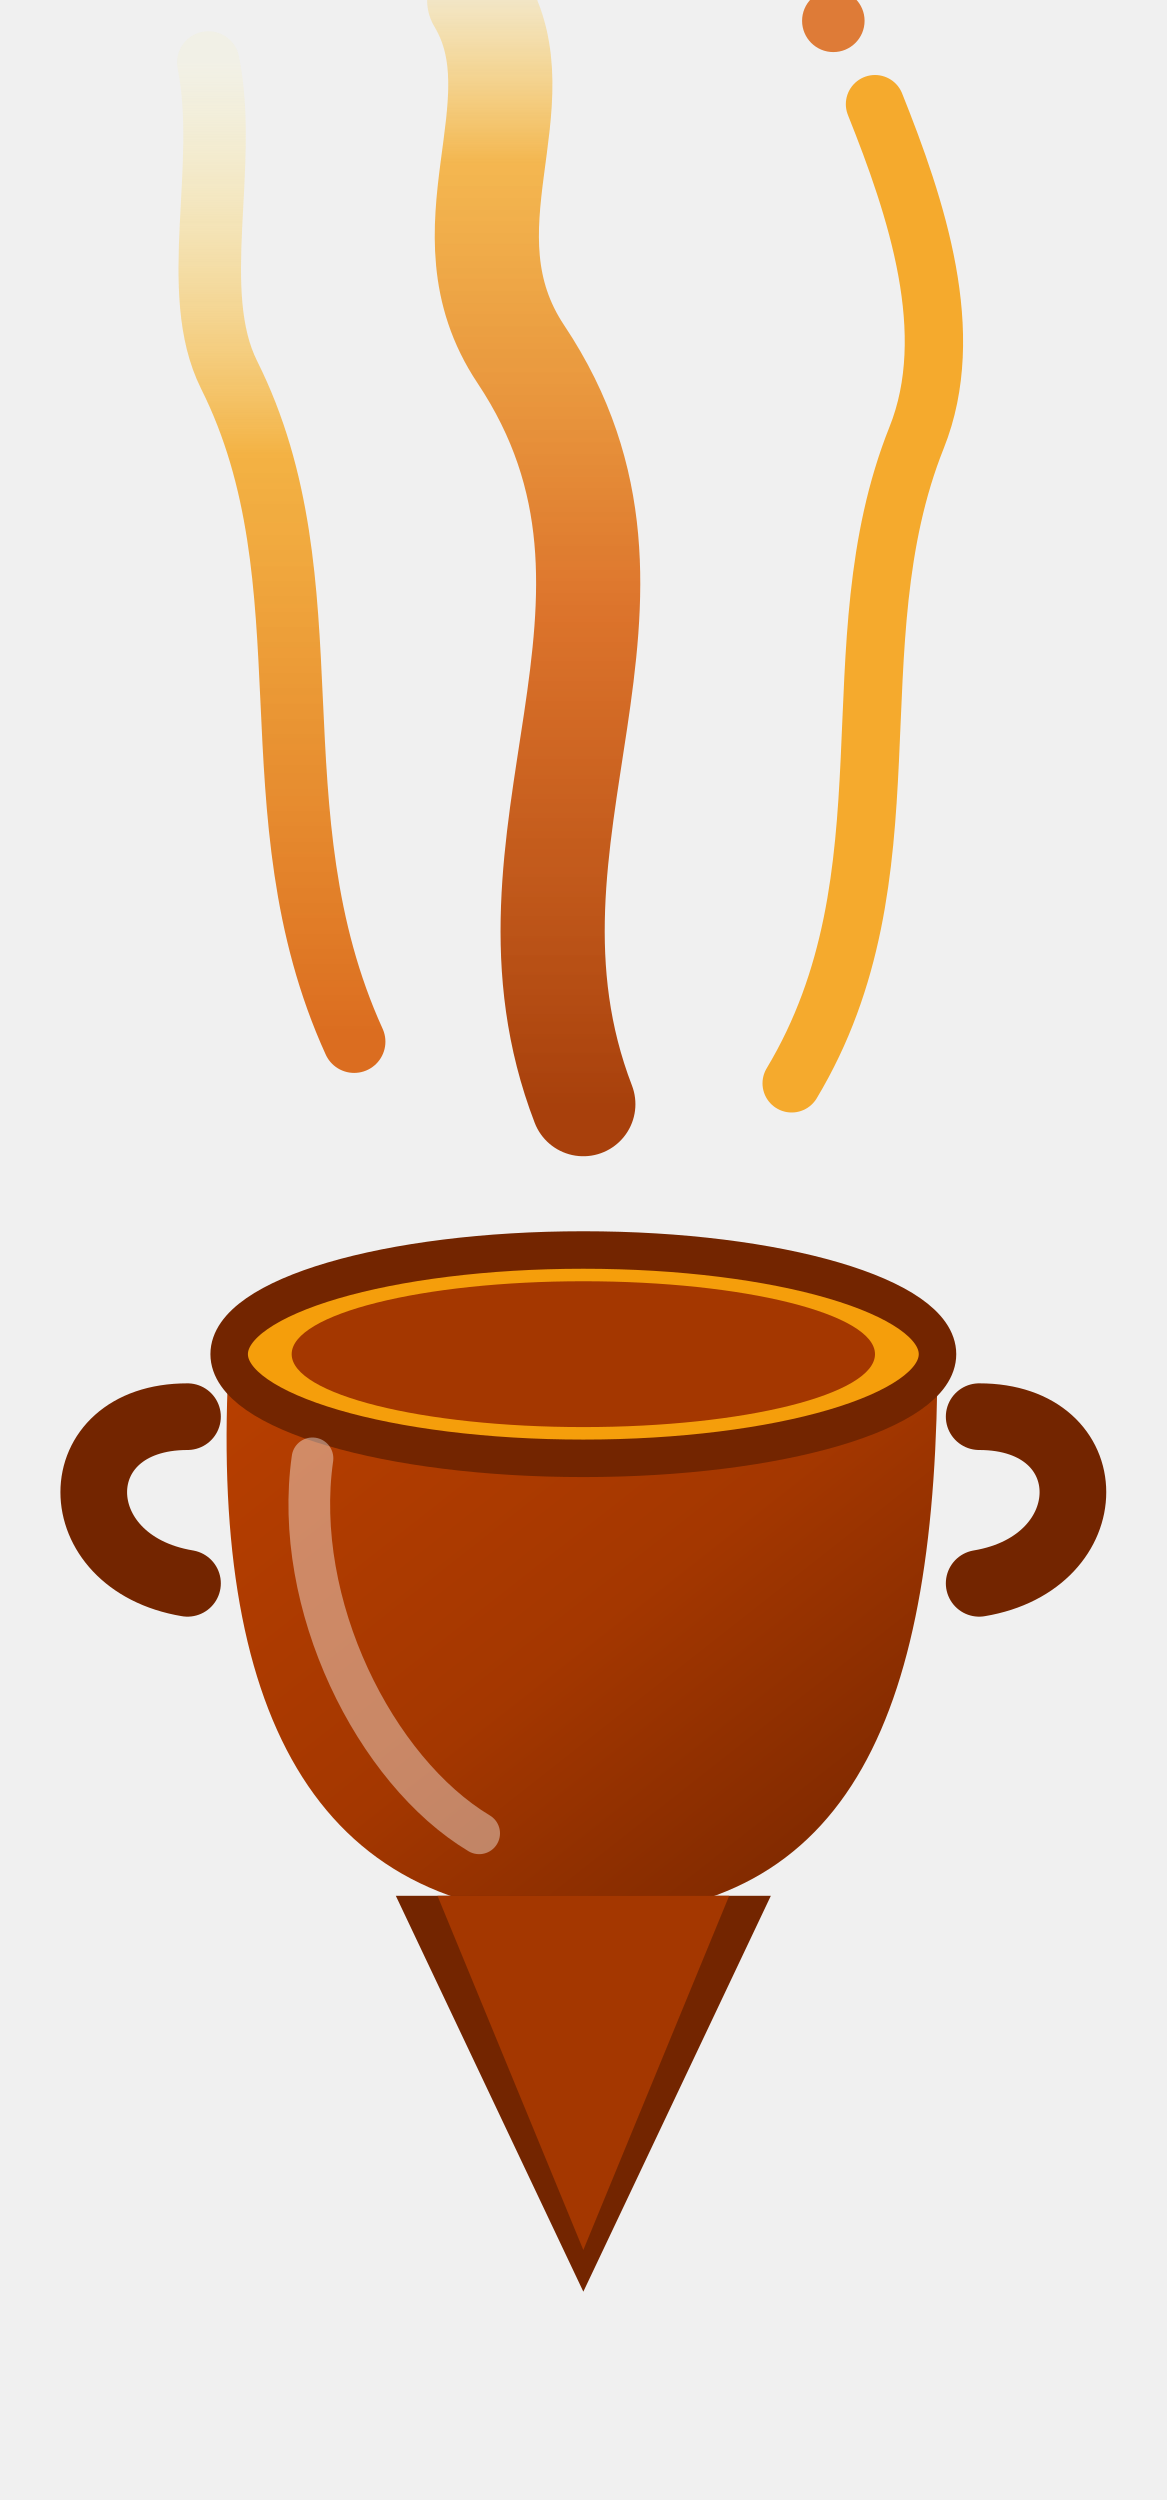
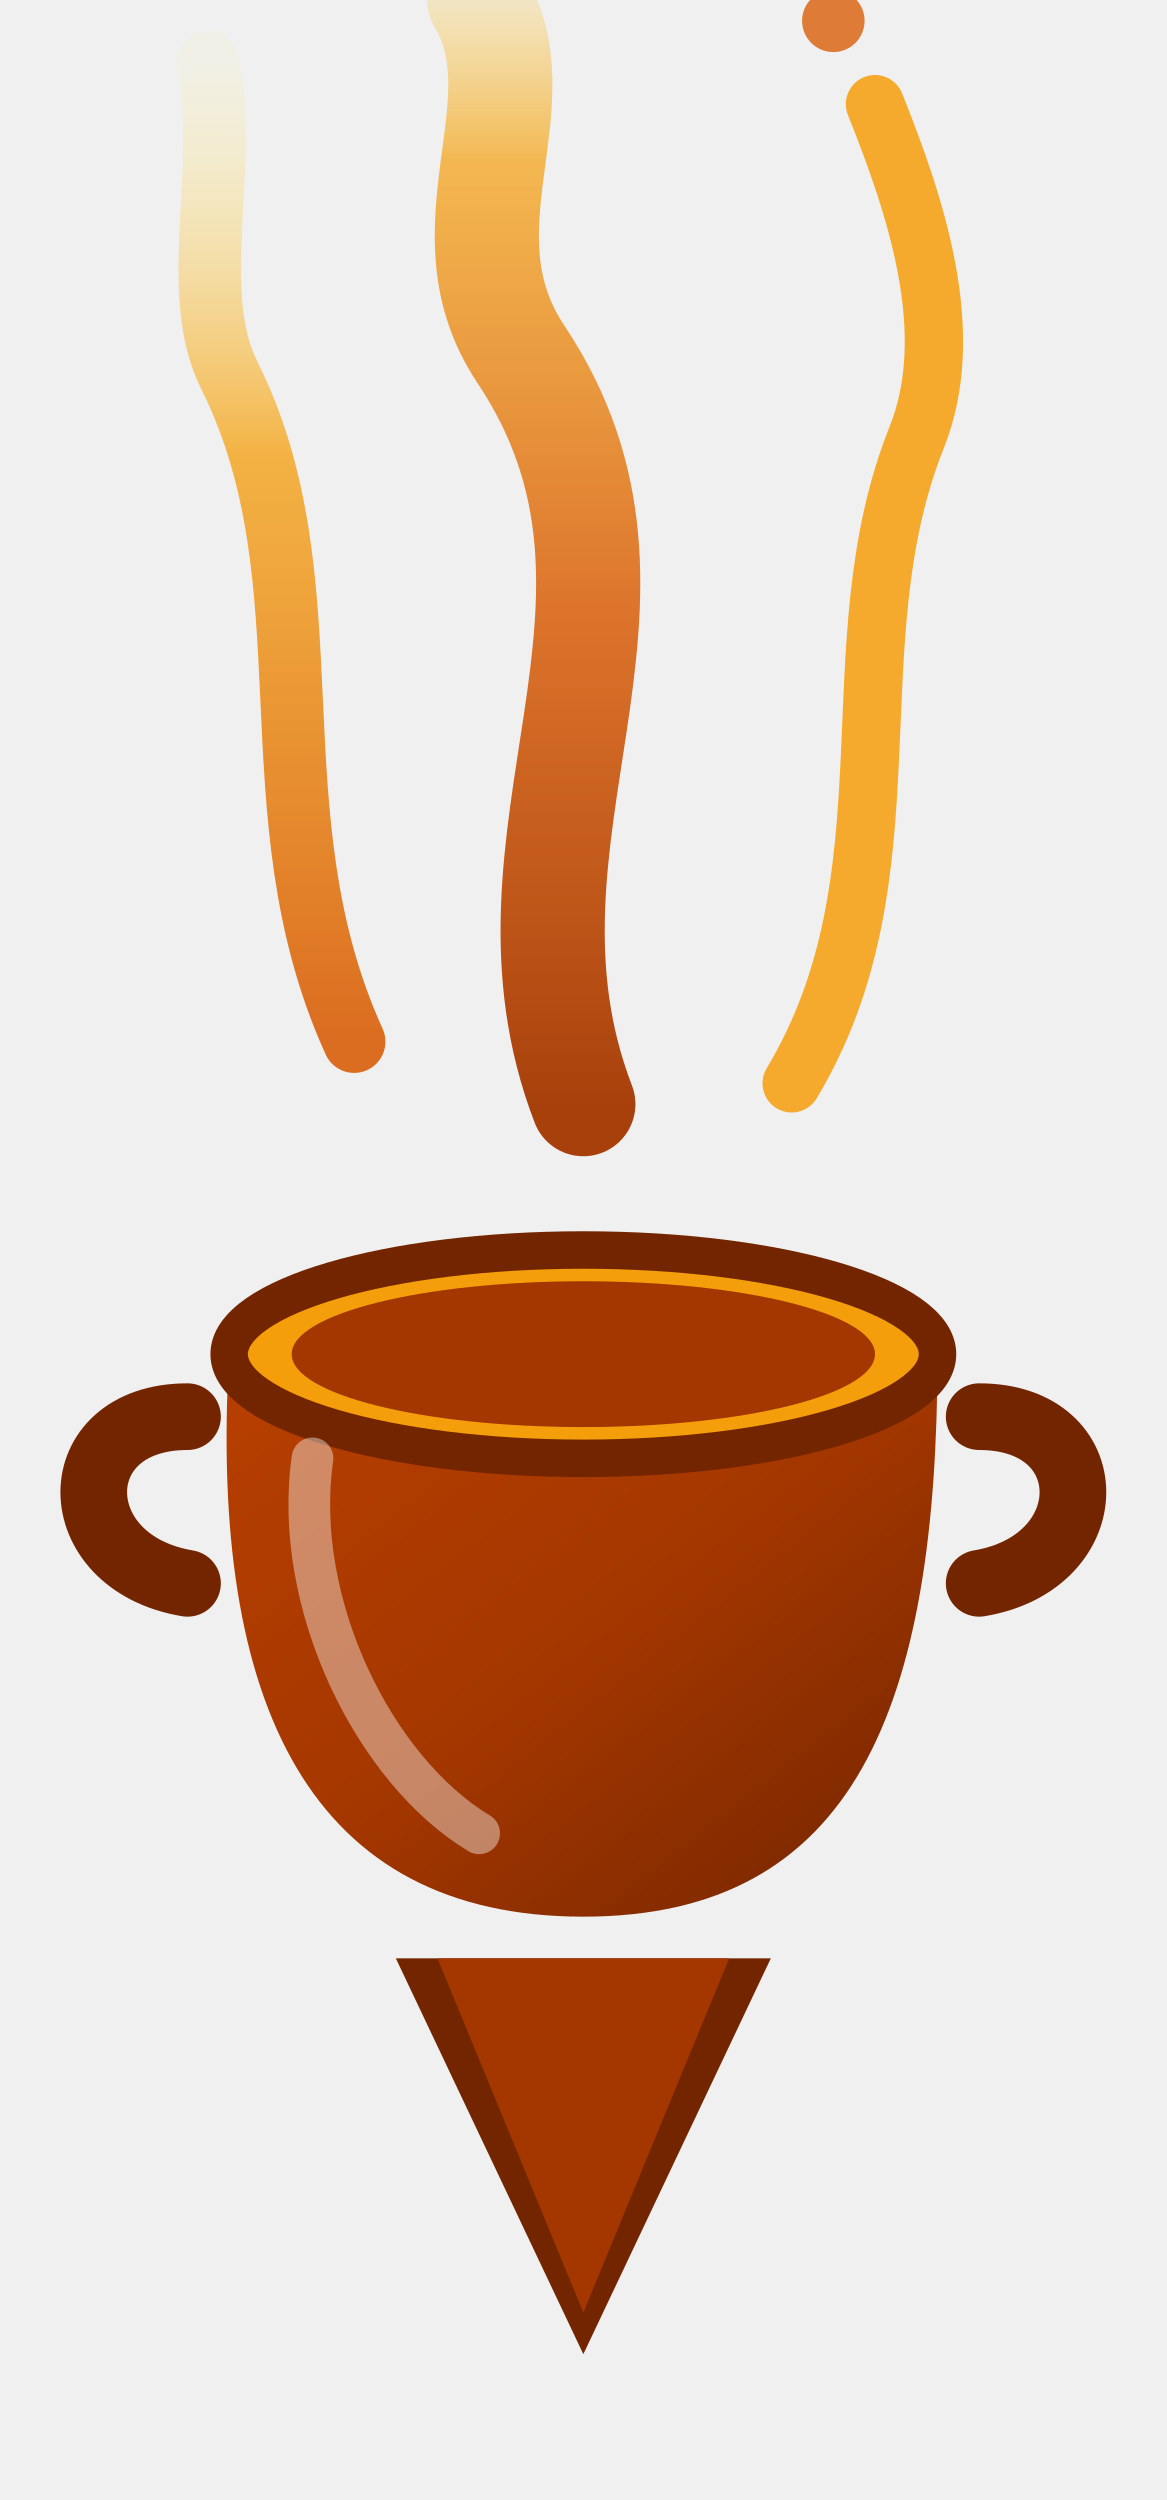
<svg xmlns="http://www.w3.org/2000/svg" viewBox="0 0 56 120" fill="none">
  <defs>
    <linearGradient id="potBodyGradPin" x1="0%" y1="0%" x2="100%" y2="100%">
      <stop offset="0%" stop-color="#b83f00" />
      <stop offset="50%" stop-color="#a43700" />
      <stop offset="100%" stop-color="#732500" />
    </linearGradient>
    <linearGradient id="mainSteamGradPin" x1="0%" y1="100%" x2="0%" y2="0%">
      <stop offset="0%" stop-color="#a43700" stop-opacity="0.95" />
      <stop offset="45%" stop-color="#d95e09" stop-opacity="0.85" />
      <stop offset="85%" stop-color="#f59e0b" stop-opacity="0.7" />
      <stop offset="100%" stop-color="#fbbf24" stop-opacity="0.2" />
    </linearGradient>
    <linearGradient id="sideSteamGradPin" x1="0%" y1="100%" x2="0%" y2="0%">
      <stop offset="0%" stop-color="#d95e09" stop-opacity="0.9" />
      <stop offset="60%" stop-color="#f59e0b" stop-opacity="0.75" />
      <stop offset="100%" stop-color="#fef08a" stop-opacity="0.1" />
    </linearGradient>
  </defs>
  <path d="M 28 53 C 23 40, 33 29, 25 17 C 21 11, 26 5, 23 0" stroke="url(#mainSteamGradPin)" stroke-width="5" stroke-linecap="round" stroke-linejoin="round" fill="none" />
  <path d="M 17 50 C 12 39, 16 28, 11 18 C 9 14, 11 8, 10 3" stroke="url(#sideSteamGradPin)" stroke-width="3" stroke-linecap="round" fill="none" />
  <path d="M 38 52 C 44 42, 40 31, 44 21 C 46 16, 44 10, 42 5" stroke="#f59e0b" stroke-opacity="0.85" stroke-width="2.8" stroke-linecap="round" fill="none" />
  <circle cx="28" cy="-5" r="2" fill="#f59e0b" opacity="0.9" />
  <circle cx="40" cy="1" r="1.5" fill="#d95e09" opacity="0.8" />
  <circle cx="10" cy="-2" r="1.3" fill="#fbbf24" opacity="0.75" />
  <path d="M 9 68 C 3 68, 3 75, 9 76" stroke="#732500" stroke-width="3.2" stroke-linecap="round" fill="none" />
  <path d="M 47 68 C 53 68, 53 75, 47 76" stroke="#732500" stroke-width="3.2" stroke-linecap="round" fill="none" />
  <path d="M 11 65 C 10 82, 15 92, 28 92 C 41 92, 45 82, 45 65 Z" fill="url(#potBodyGradPin)" />
  <ellipse cx="28" cy="65" rx="17" ry="5" fill="#f59e0b" stroke="#732500" stroke-width="1.8" />
  <ellipse cx="28" cy="65" rx="14" ry="3.5" fill="#a43700" />
  <path d="M 15 70 C 14 77, 18 85, 23 88" stroke="#ffffff" stroke-width="2" stroke-linecap="round" opacity="0.4" />
-   <path d="M 19 91 L 28 110 L 37 91 Z" fill="#732500" />
-   <path d="M 21 91 L 28 108 L 35 91 Z" fill="#a43700" />
+   <path d="M 19 94 L 28 113 L 37 94 Z" fill="#732500" />
+   <path d="M 21 94 L 28 111 L 35 94 Z" fill="#a43700" />
</svg>
